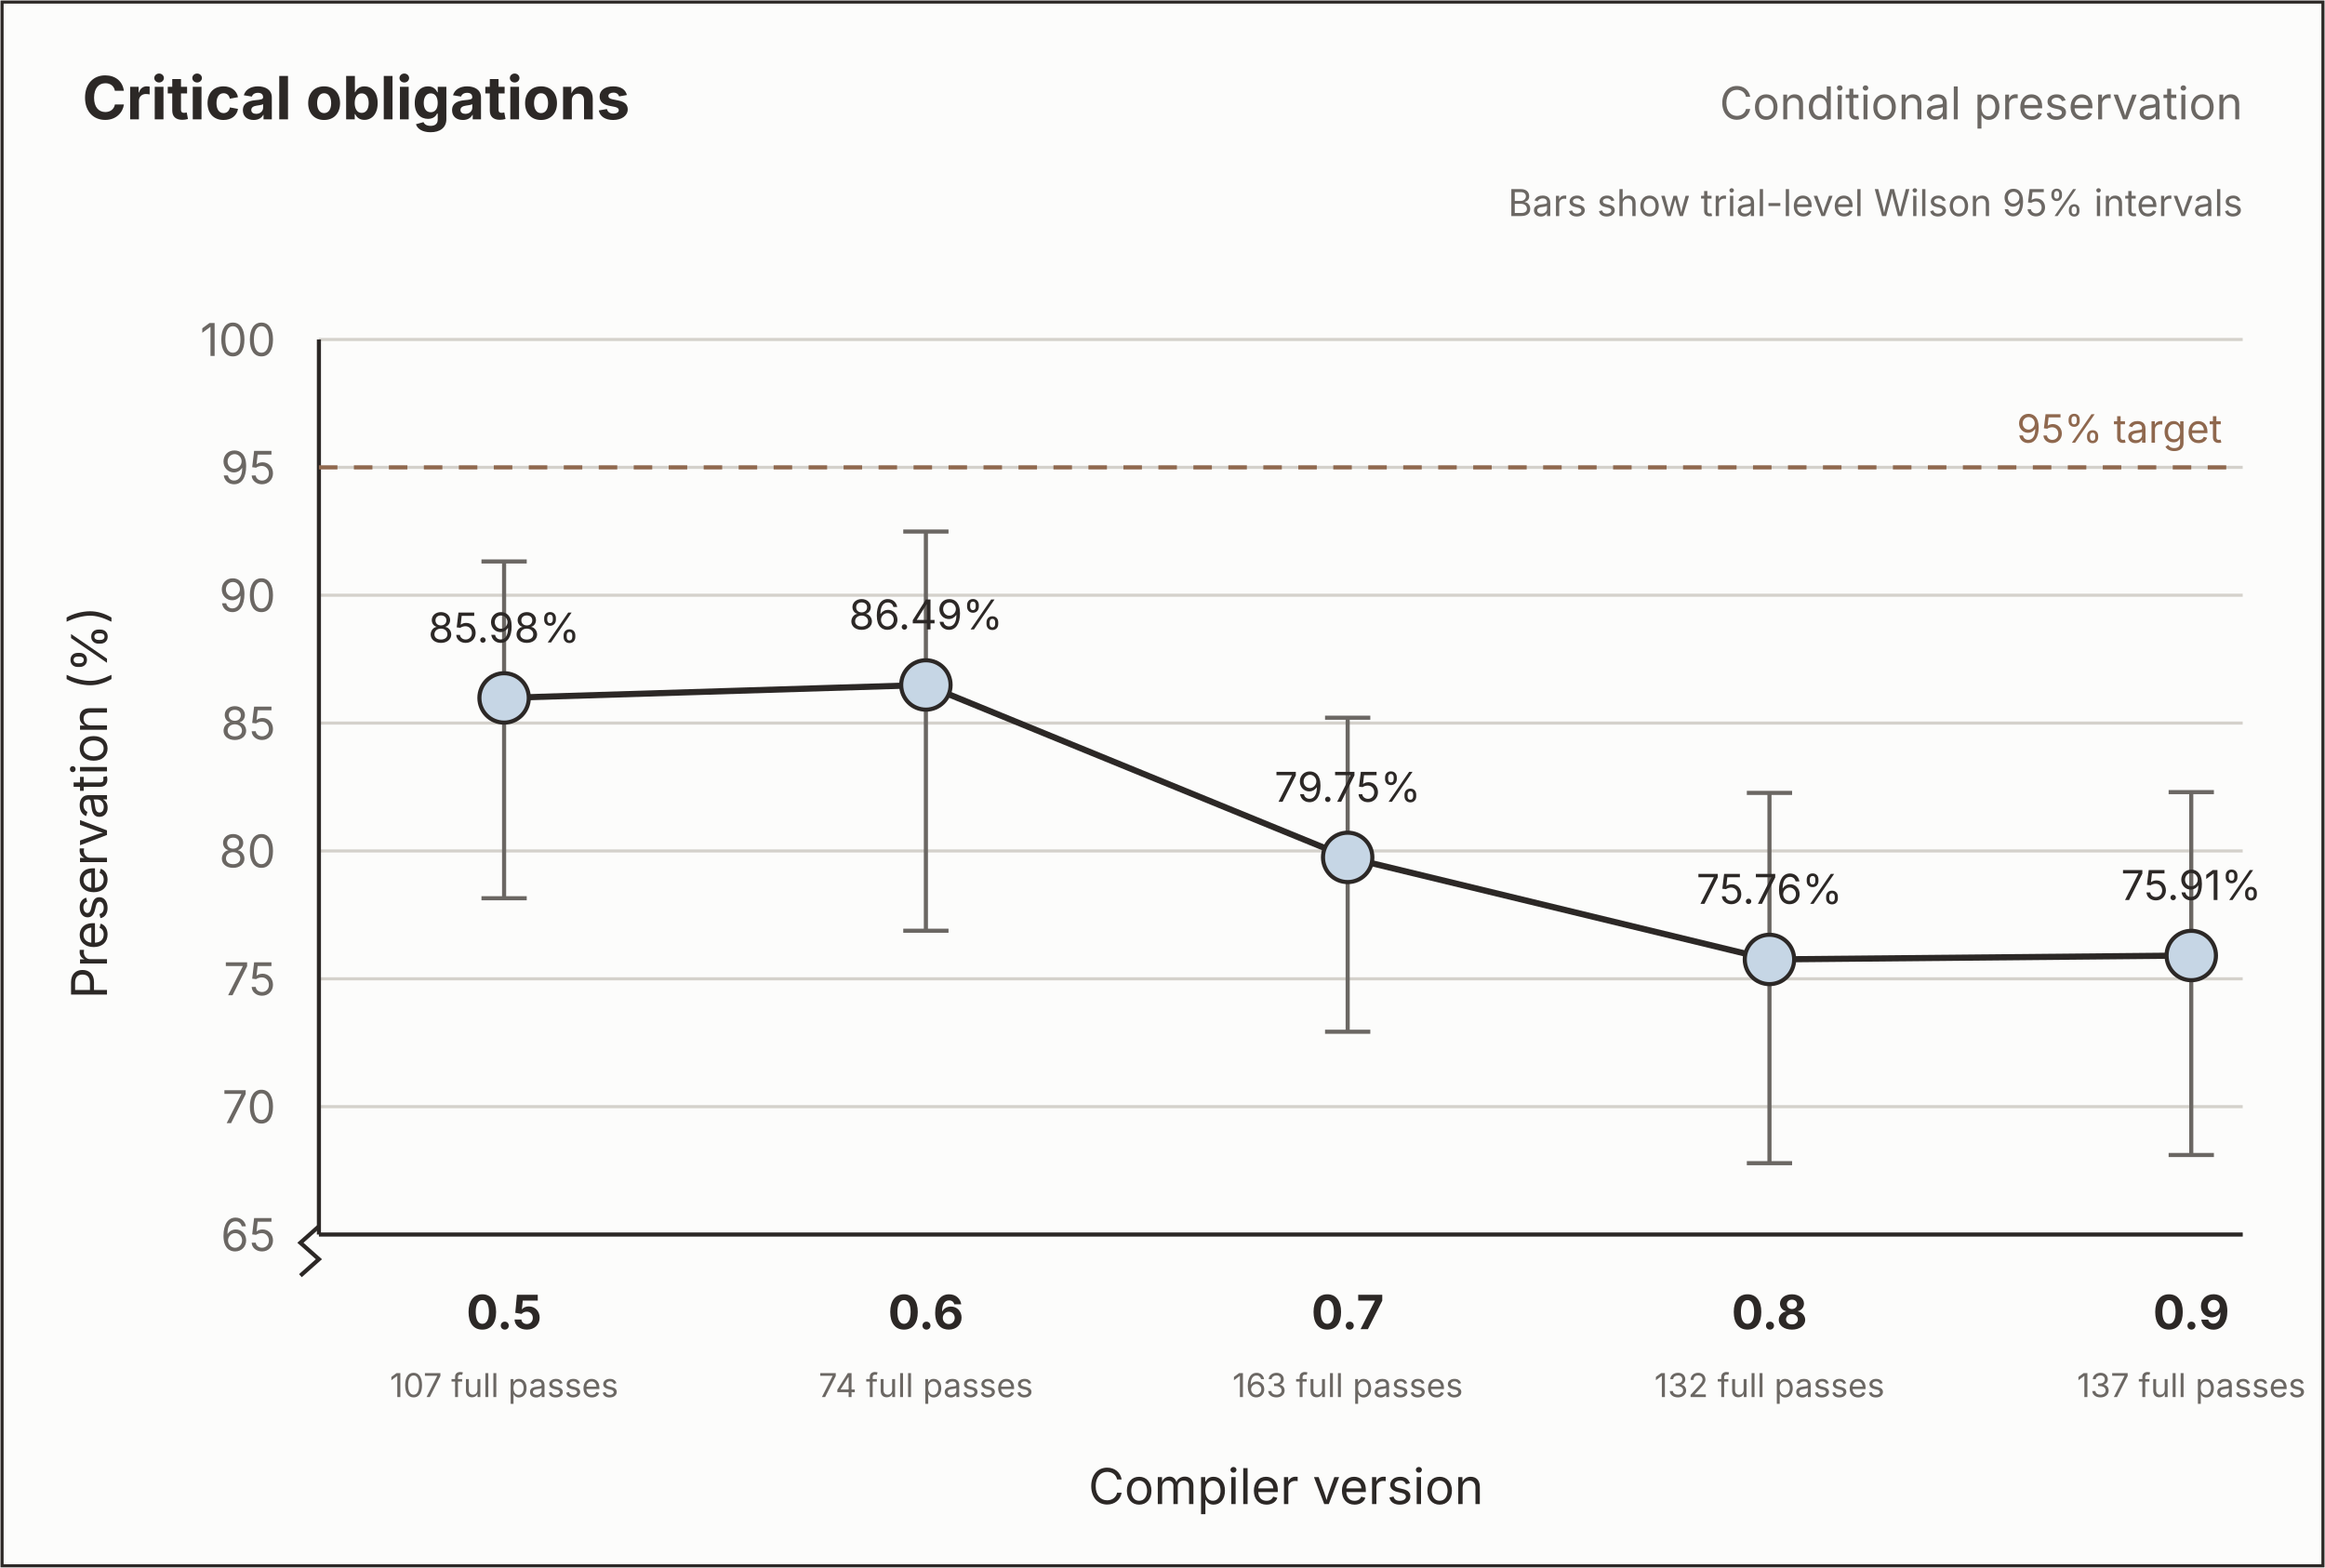
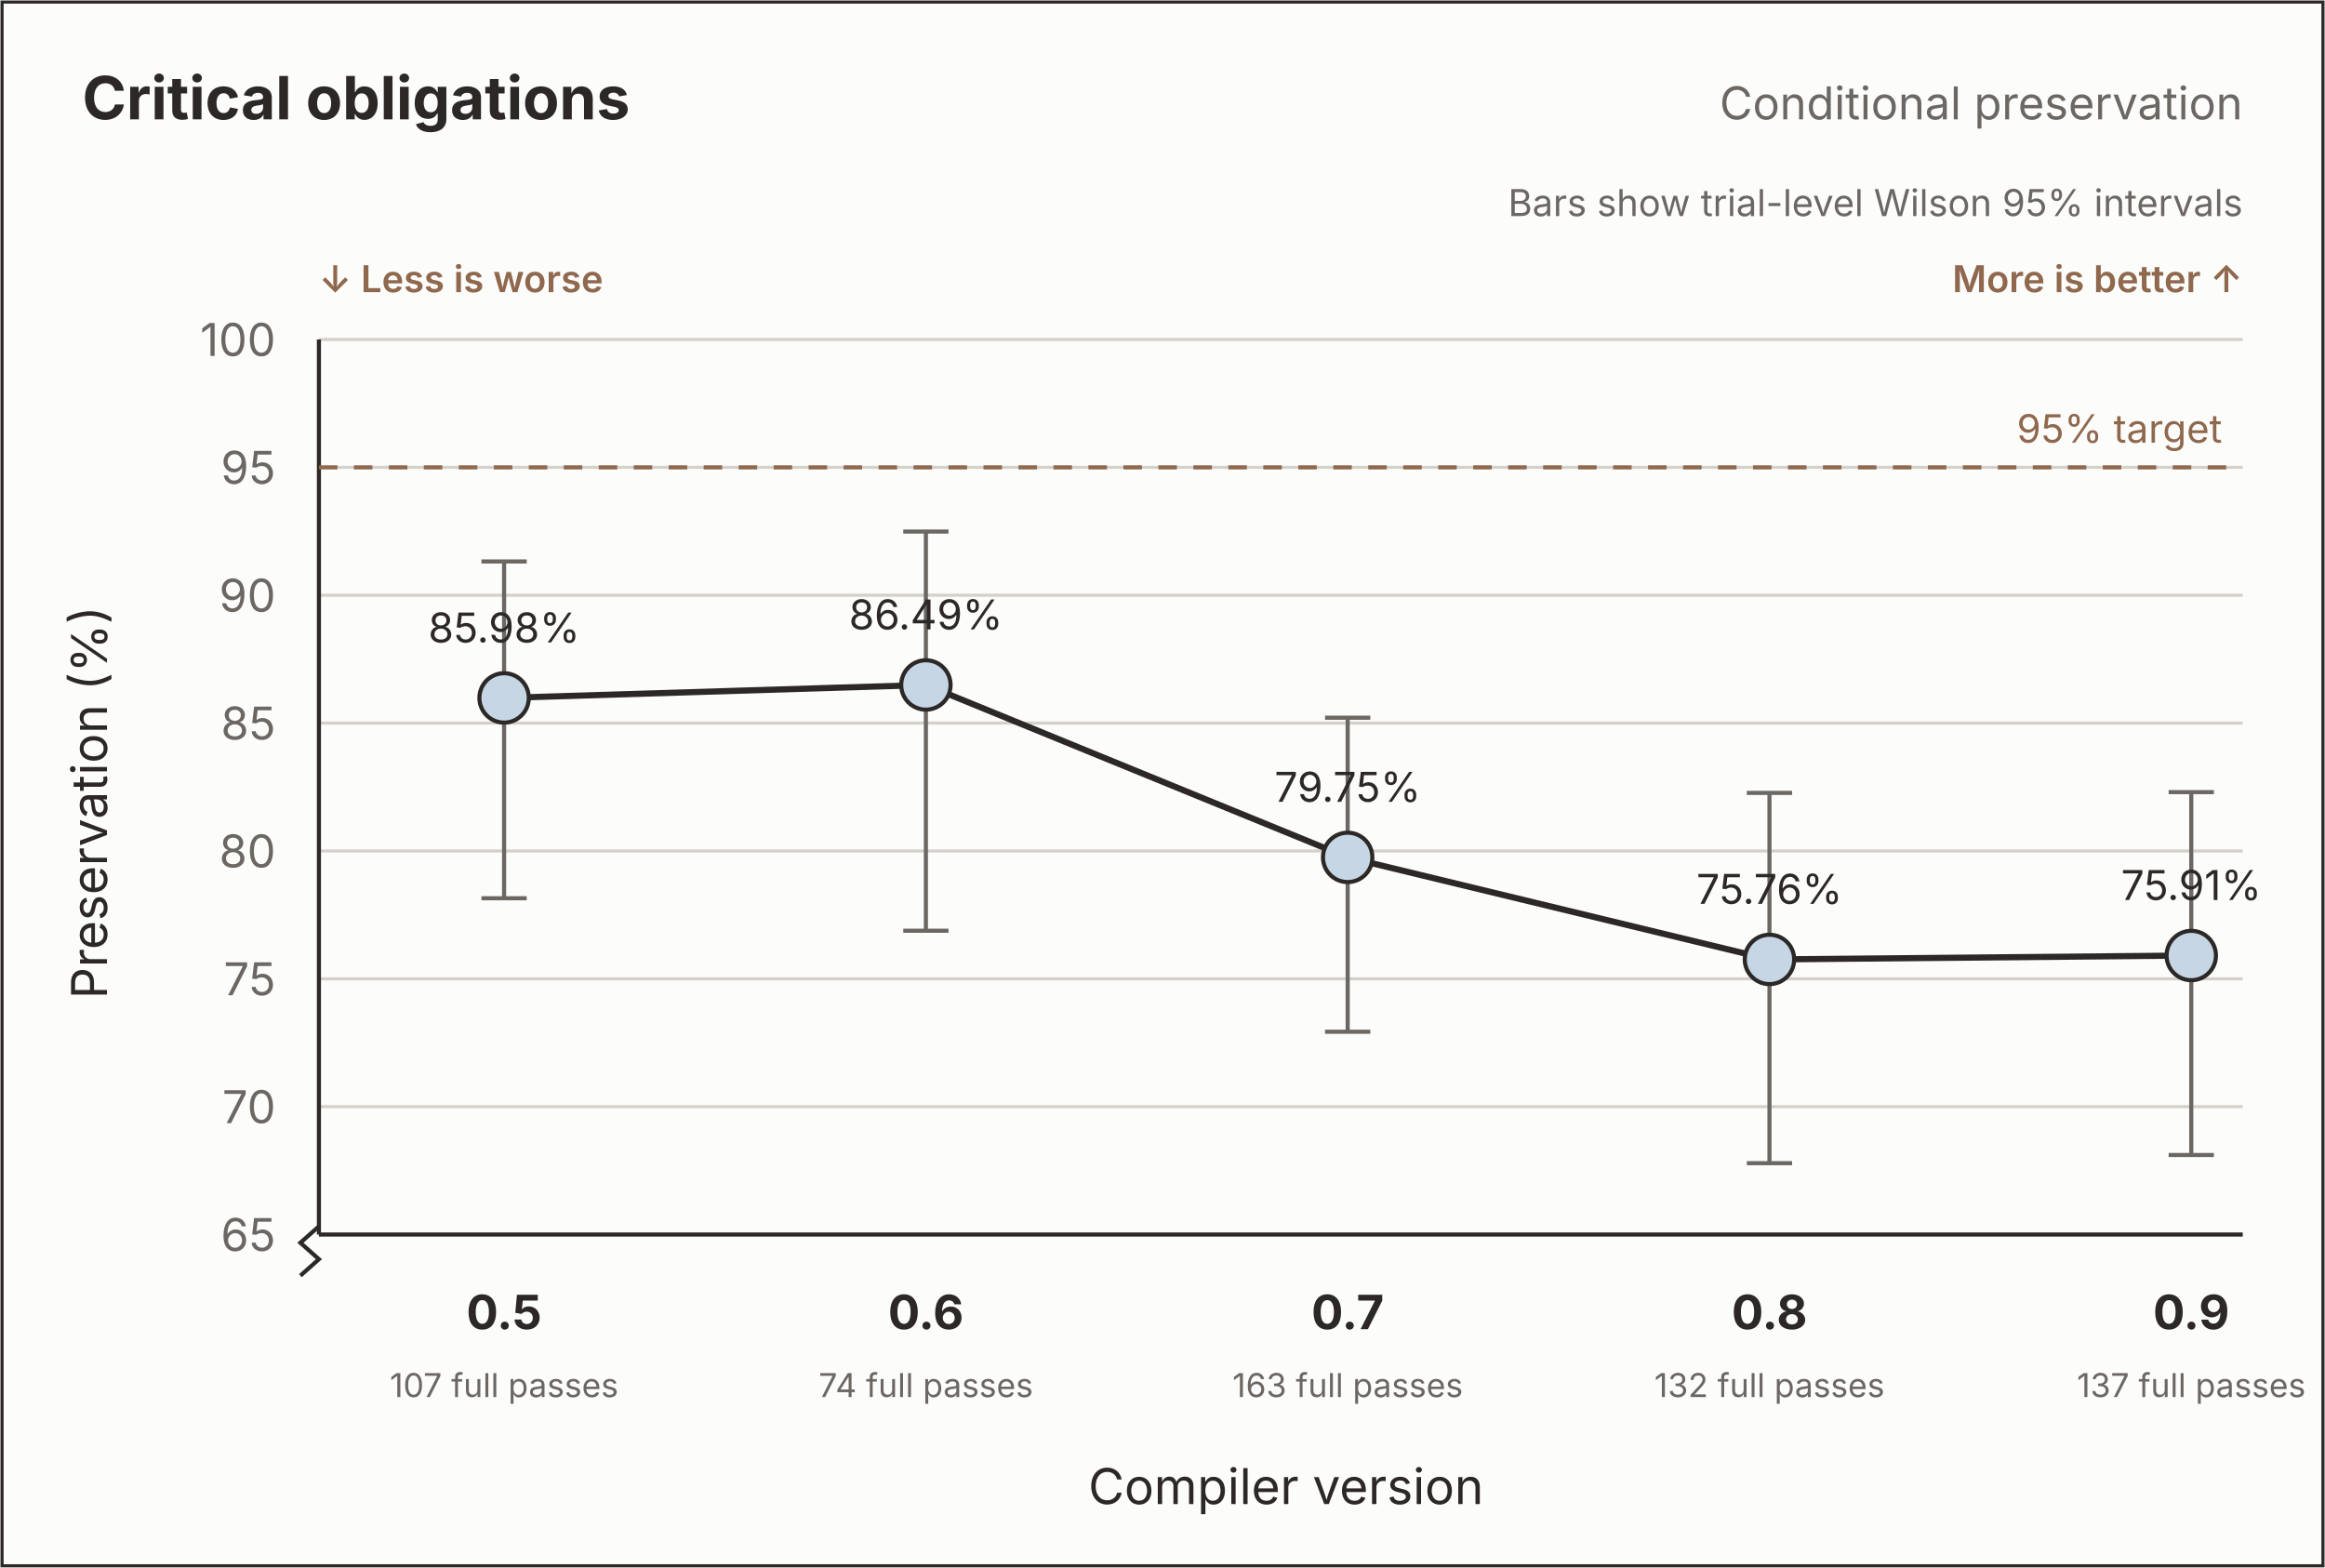
<svg xmlns="http://www.w3.org/2000/svg" width="1130" height="762" viewBox="0 0 1130 762" role="img" aria-labelledby="title description">
  <rect width="1130" height="762" fill="#fcfcfb" />
  <g font-family="-apple-system, BlinkMacSystemFont, 'Segoe UI', sans-serif" fill="#2c2826">
    <rect x="1" y="1" width="1128" height="760" fill="none" stroke="#2c2826" stroke-width="1.5" />
    <text x="40" y="58" font-size="29" font-weight="650">Critical obligations</text>
    <text x="1090" y="58" text-anchor="end" fill="#6b6763" font-size="22">Conditional preservation</text>
    <text x="1090" y="105" text-anchor="end" fill="#6b6763" font-size="18">Bars show trial-level Wilson 95% intervals</text>
+     <text x="155" y="142" fill="#8f684e" font-size="18" font-weight="600">↓ Less is worse</text>
+     <text x="1090" y="142" text-anchor="end" fill="#8f684e" font-size="18" font-weight="600">More is better ↑</text>
    <line x1="155" y1="165" x2="1090" y2="165" stroke="#d4d1cb" stroke-width="1.5" />
    <text x="134" y="173" text-anchor="end" fill="#6b6763" font-size="22">100</text>
    <line x1="155" y1="227.143" x2="1090" y2="227.143" stroke="#d4d1cb" stroke-width="1.5" />
    <text x="134" y="235.143" text-anchor="end" fill="#6b6763" font-size="22">95</text>
    <line x1="155" y1="289.286" x2="1090" y2="289.286" stroke="#d4d1cb" stroke-width="1.5" />
    <text x="134" y="297.286" text-anchor="end" fill="#6b6763" font-size="22">90</text>
    <line x1="155" y1="351.429" x2="1090" y2="351.429" stroke="#d4d1cb" stroke-width="1.5" />
    <text x="134" y="359.429" text-anchor="end" fill="#6b6763" font-size="22">85</text>
    <line x1="155" y1="413.571" x2="1090" y2="413.571" stroke="#d4d1cb" stroke-width="1.5" />
    <text x="134" y="421.571" text-anchor="end" fill="#6b6763" font-size="22">80</text>
    <line x1="155" y1="475.714" x2="1090" y2="475.714" stroke="#d4d1cb" stroke-width="1.5" />
    <text x="134" y="483.714" text-anchor="end" fill="#6b6763" font-size="22">75</text>
    <line x1="155" y1="537.857" x2="1090" y2="537.857" stroke="#d4d1cb" stroke-width="1.5" />
    <text x="134" y="545.857" text-anchor="end" fill="#6b6763" font-size="22">70</text>
    <line x1="155" y1="600" x2="1090" y2="600" stroke="#d4d1cb" stroke-width="1.5" />
    <text x="134" y="608" text-anchor="end" fill="#6b6763" font-size="22">65</text>
    <line x1="155" y1="165" x2="155" y2="600" stroke="#2c2826" stroke-width="2" />
    <line x1="155" y1="600" x2="1090" y2="600" stroke="#2c2826" stroke-width="2" />
    <text x="625" y="731" text-anchor="middle" font-size="24">Compiler version</text>
    <text x="52" y="390" text-anchor="middle" font-size="24" transform="rotate(-90 52 390)">Preservation (%)</text>
    <path d="M146 620 l9 -8 l-9 -8 l9 -8" fill="none" stroke="#2c2826" stroke-width="2" />
    <line x1="155" y1="227.143" x2="1090" y2="227.143" stroke="#8f684e" stroke-width="2" stroke-dasharray="9 8" />
    <text x="1080" y="215.143" text-anchor="end" fill="#8f684e" font-size="19">95% target</text>
    <polyline points="245,339.2 450,332.9 655,416.7 860,466.3 1065,464.4" fill="none" stroke="#2c2826" stroke-width="3" />
    <line x1="245" y1="272.88" x2="245" y2="436.564" stroke="#6b6763" stroke-width="2" />
    <line x1="234" y1="272.88" x2="256" y2="272.88" stroke="#6b6763" stroke-width="2" />
    <line x1="234" y1="436.564" x2="256" y2="436.564" stroke="#6b6763" stroke-width="2" />
    <circle cx="245" cy="339.2" r="12" fill="#c6d6e5" stroke="#2c2826" stroke-width="2" />
    <text x="245" y="312.249" text-anchor="middle" font-size="20">85.98%</text>
    <line x1="450" y1="258.339" x2="450" y2="452.349" stroke="#6b6763" stroke-width="2" />
    <line x1="439" y1="258.339" x2="461" y2="258.339" stroke="#6b6763" stroke-width="2" />
    <line x1="439" y1="452.349" x2="461" y2="452.349" stroke="#6b6763" stroke-width="2" />
    <circle cx="450" cy="332.9" r="12" fill="#c6d6e5" stroke="#2c2826" stroke-width="2" />
    <text x="450" y="305.91" text-anchor="middle" font-size="20">86.49%</text>
    <line x1="655" y1="348.819" x2="655" y2="501.441" stroke="#6b6763" stroke-width="2" />
    <line x1="644" y1="348.819" x2="666" y2="348.819" stroke="#6b6763" stroke-width="2" />
    <line x1="644" y1="501.441" x2="666" y2="501.441" stroke="#6b6763" stroke-width="2" />
    <circle cx="655" cy="416.7" r="12" fill="#c6d6e5" stroke="#2c2826" stroke-width="2" />
    <text x="655" y="389.679" text-anchor="middle" font-size="20">79.75%</text>
    <line x1="860" y1="385.359" x2="860" y2="565.324" stroke="#6b6763" stroke-width="2" />
    <line x1="849" y1="385.359" x2="871" y2="385.359" stroke="#6b6763" stroke-width="2" />
    <line x1="849" y1="565.324" x2="871" y2="565.324" stroke="#6b6763" stroke-width="2" />
    <circle cx="860" cy="466.3" r="12" fill="#c6d6e5" stroke="#2c2826" stroke-width="2" />
    <text x="860" y="439.269" text-anchor="middle" font-size="20">75.76%</text>
    <line x1="1065" y1="384.986" x2="1065" y2="561.347" stroke="#6b6763" stroke-width="2" />
    <line x1="1054" y1="384.986" x2="1076" y2="384.986" stroke="#6b6763" stroke-width="2" />
    <line x1="1054" y1="561.347" x2="1076" y2="561.347" stroke="#6b6763" stroke-width="2" />
    <circle cx="1065" cy="464.4" r="12" fill="#c6d6e5" stroke="#2c2826" stroke-width="2" />
    <text x="1065" y="437.404" text-anchor="middle" font-size="20">75.91%</text>
    <text x="245" y="646" text-anchor="middle" font-size="23" font-weight="650">0.5</text>
    <text x="245" y="679" text-anchor="middle" fill="#6b6763" font-size="16">107 full passes</text>
    <text x="450" y="646" text-anchor="middle" font-size="23" font-weight="650">0.6</text>
    <text x="450" y="679" text-anchor="middle" fill="#6b6763" font-size="16">74 full passes</text>
    <text x="655" y="646" text-anchor="middle" font-size="23" font-weight="650">0.7</text>
    <text x="655" y="679" text-anchor="middle" fill="#6b6763" font-size="16">163 full passes</text>
    <text x="860" y="646" text-anchor="middle" font-size="23" font-weight="650">0.8</text>
    <text x="860" y="679" text-anchor="middle" fill="#6b6763" font-size="16">132 full passes</text>
    <text x="1065" y="646" text-anchor="middle" font-size="23" font-weight="650">0.9</text>
    <text x="1065" y="679" text-anchor="middle" fill="#6b6763" font-size="16">137 full passes</text>
  </g>
</svg>
